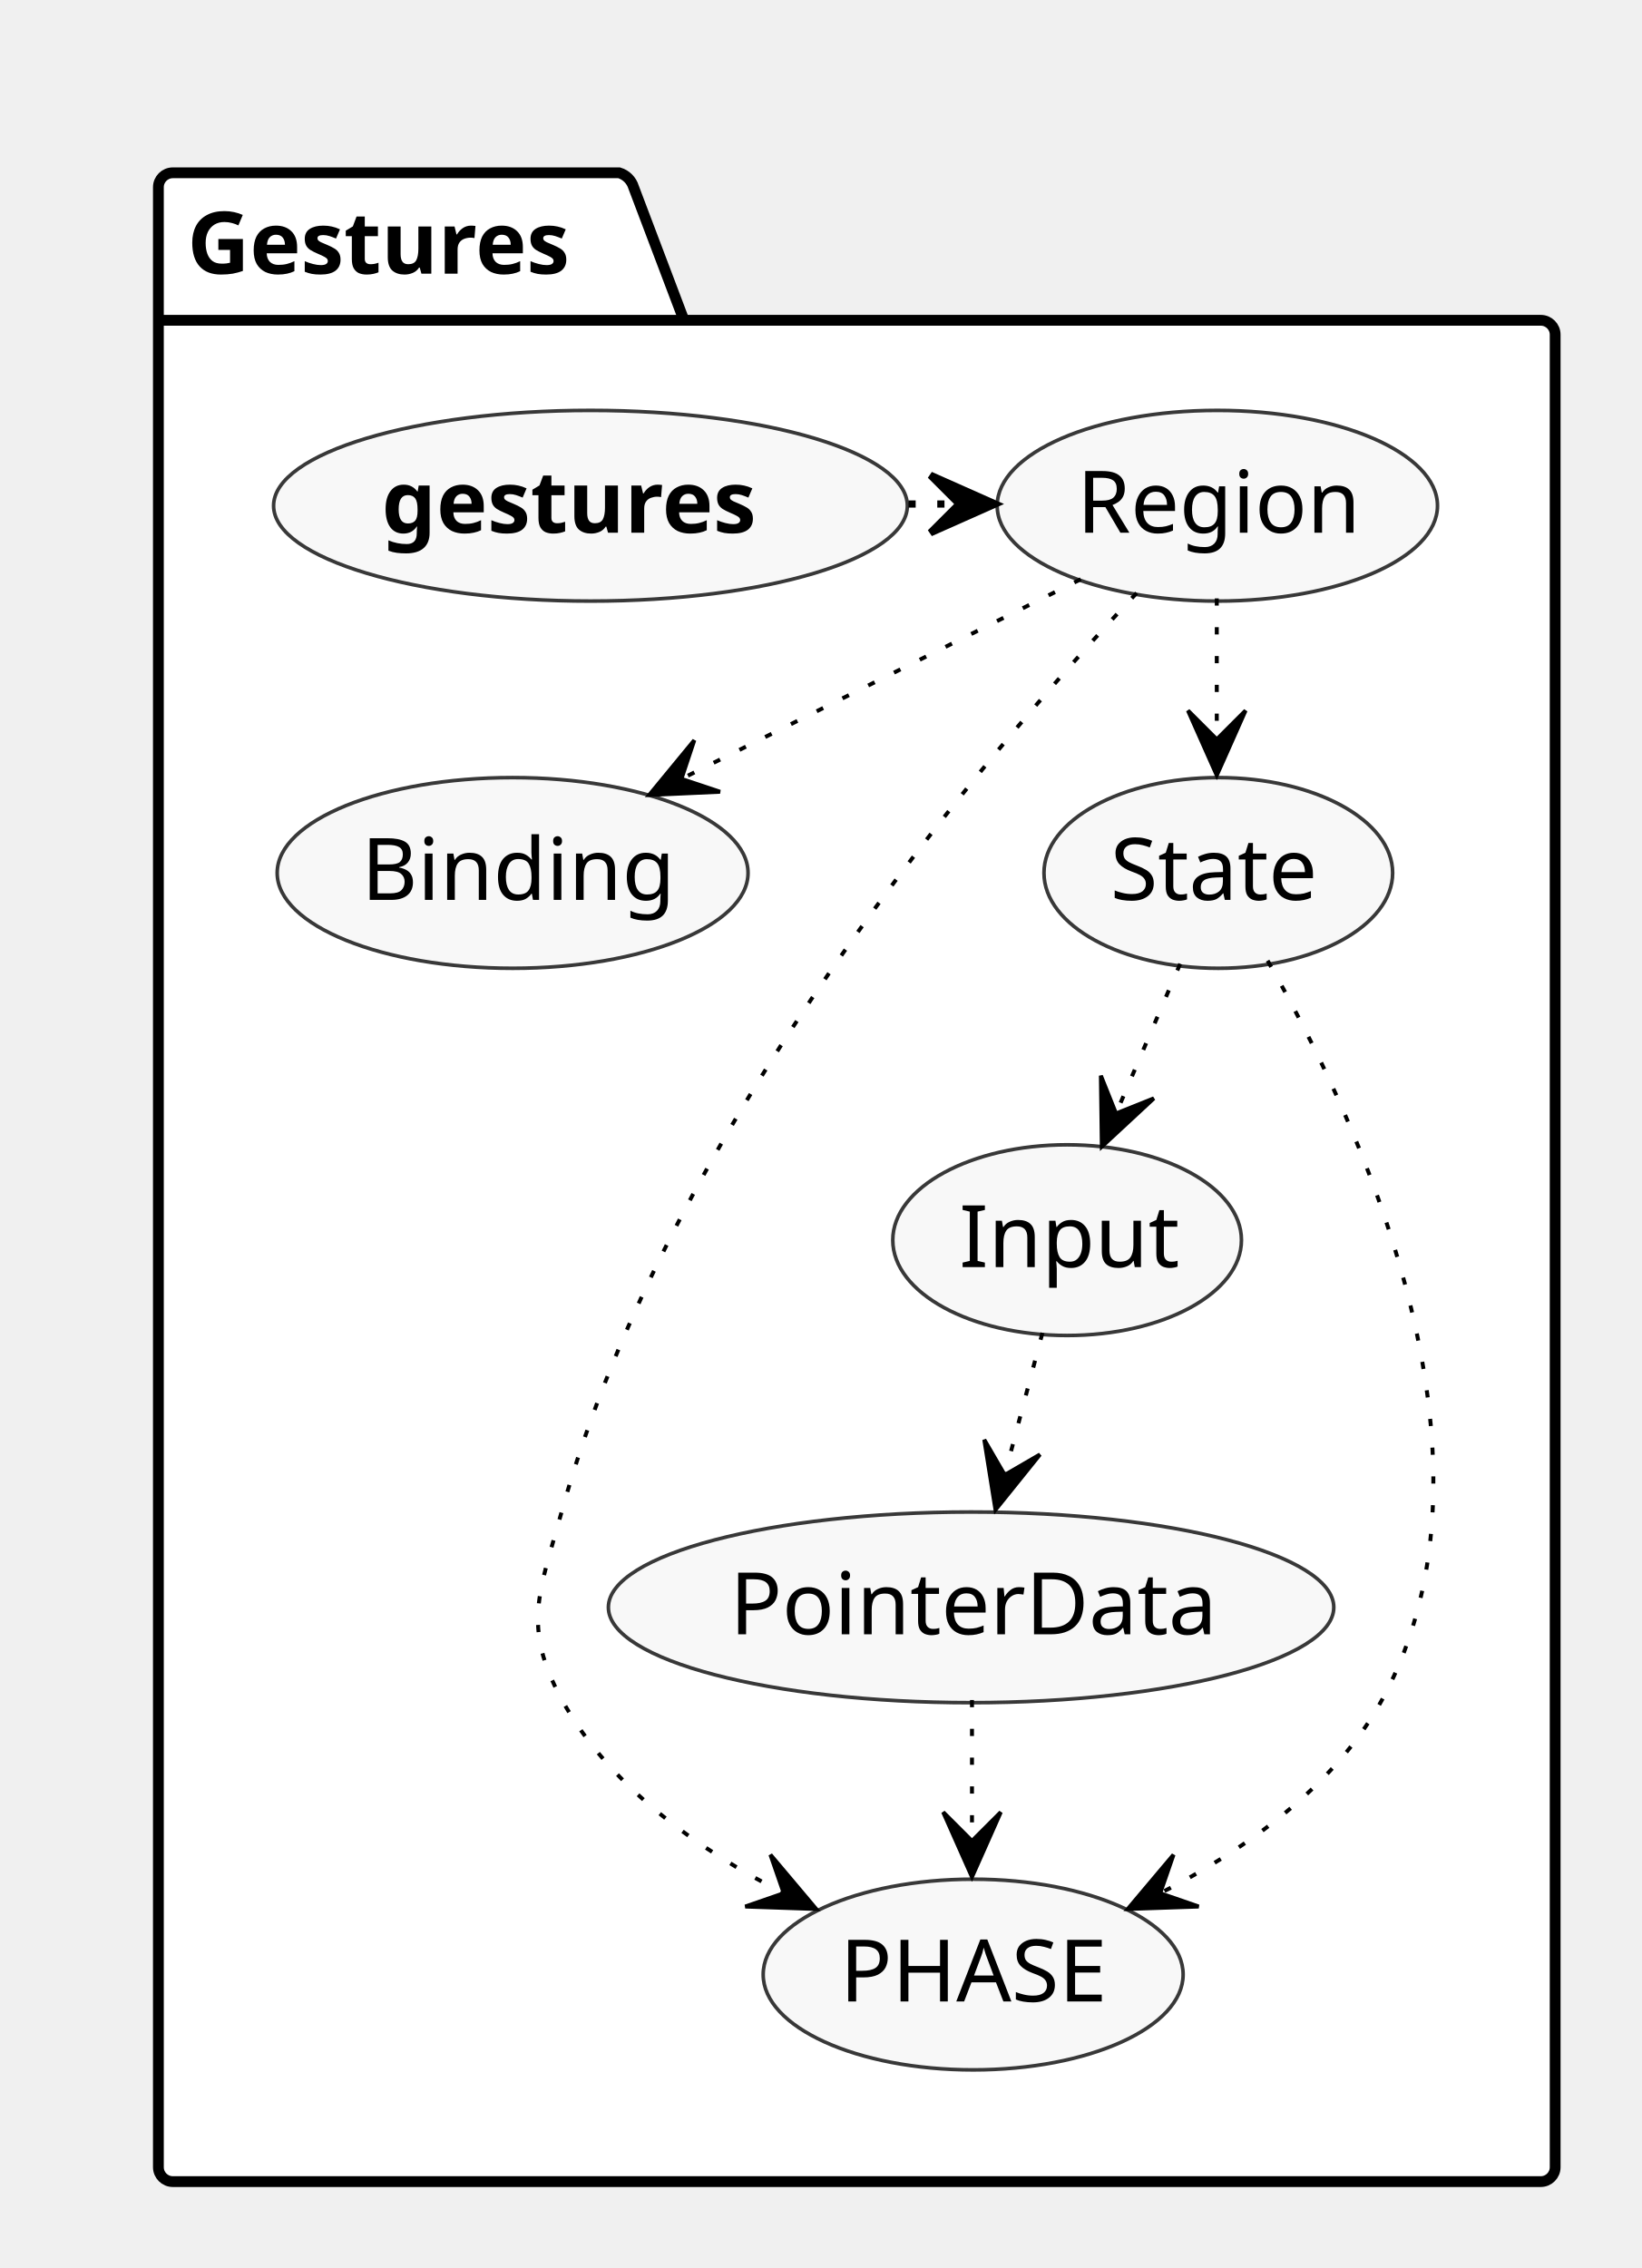
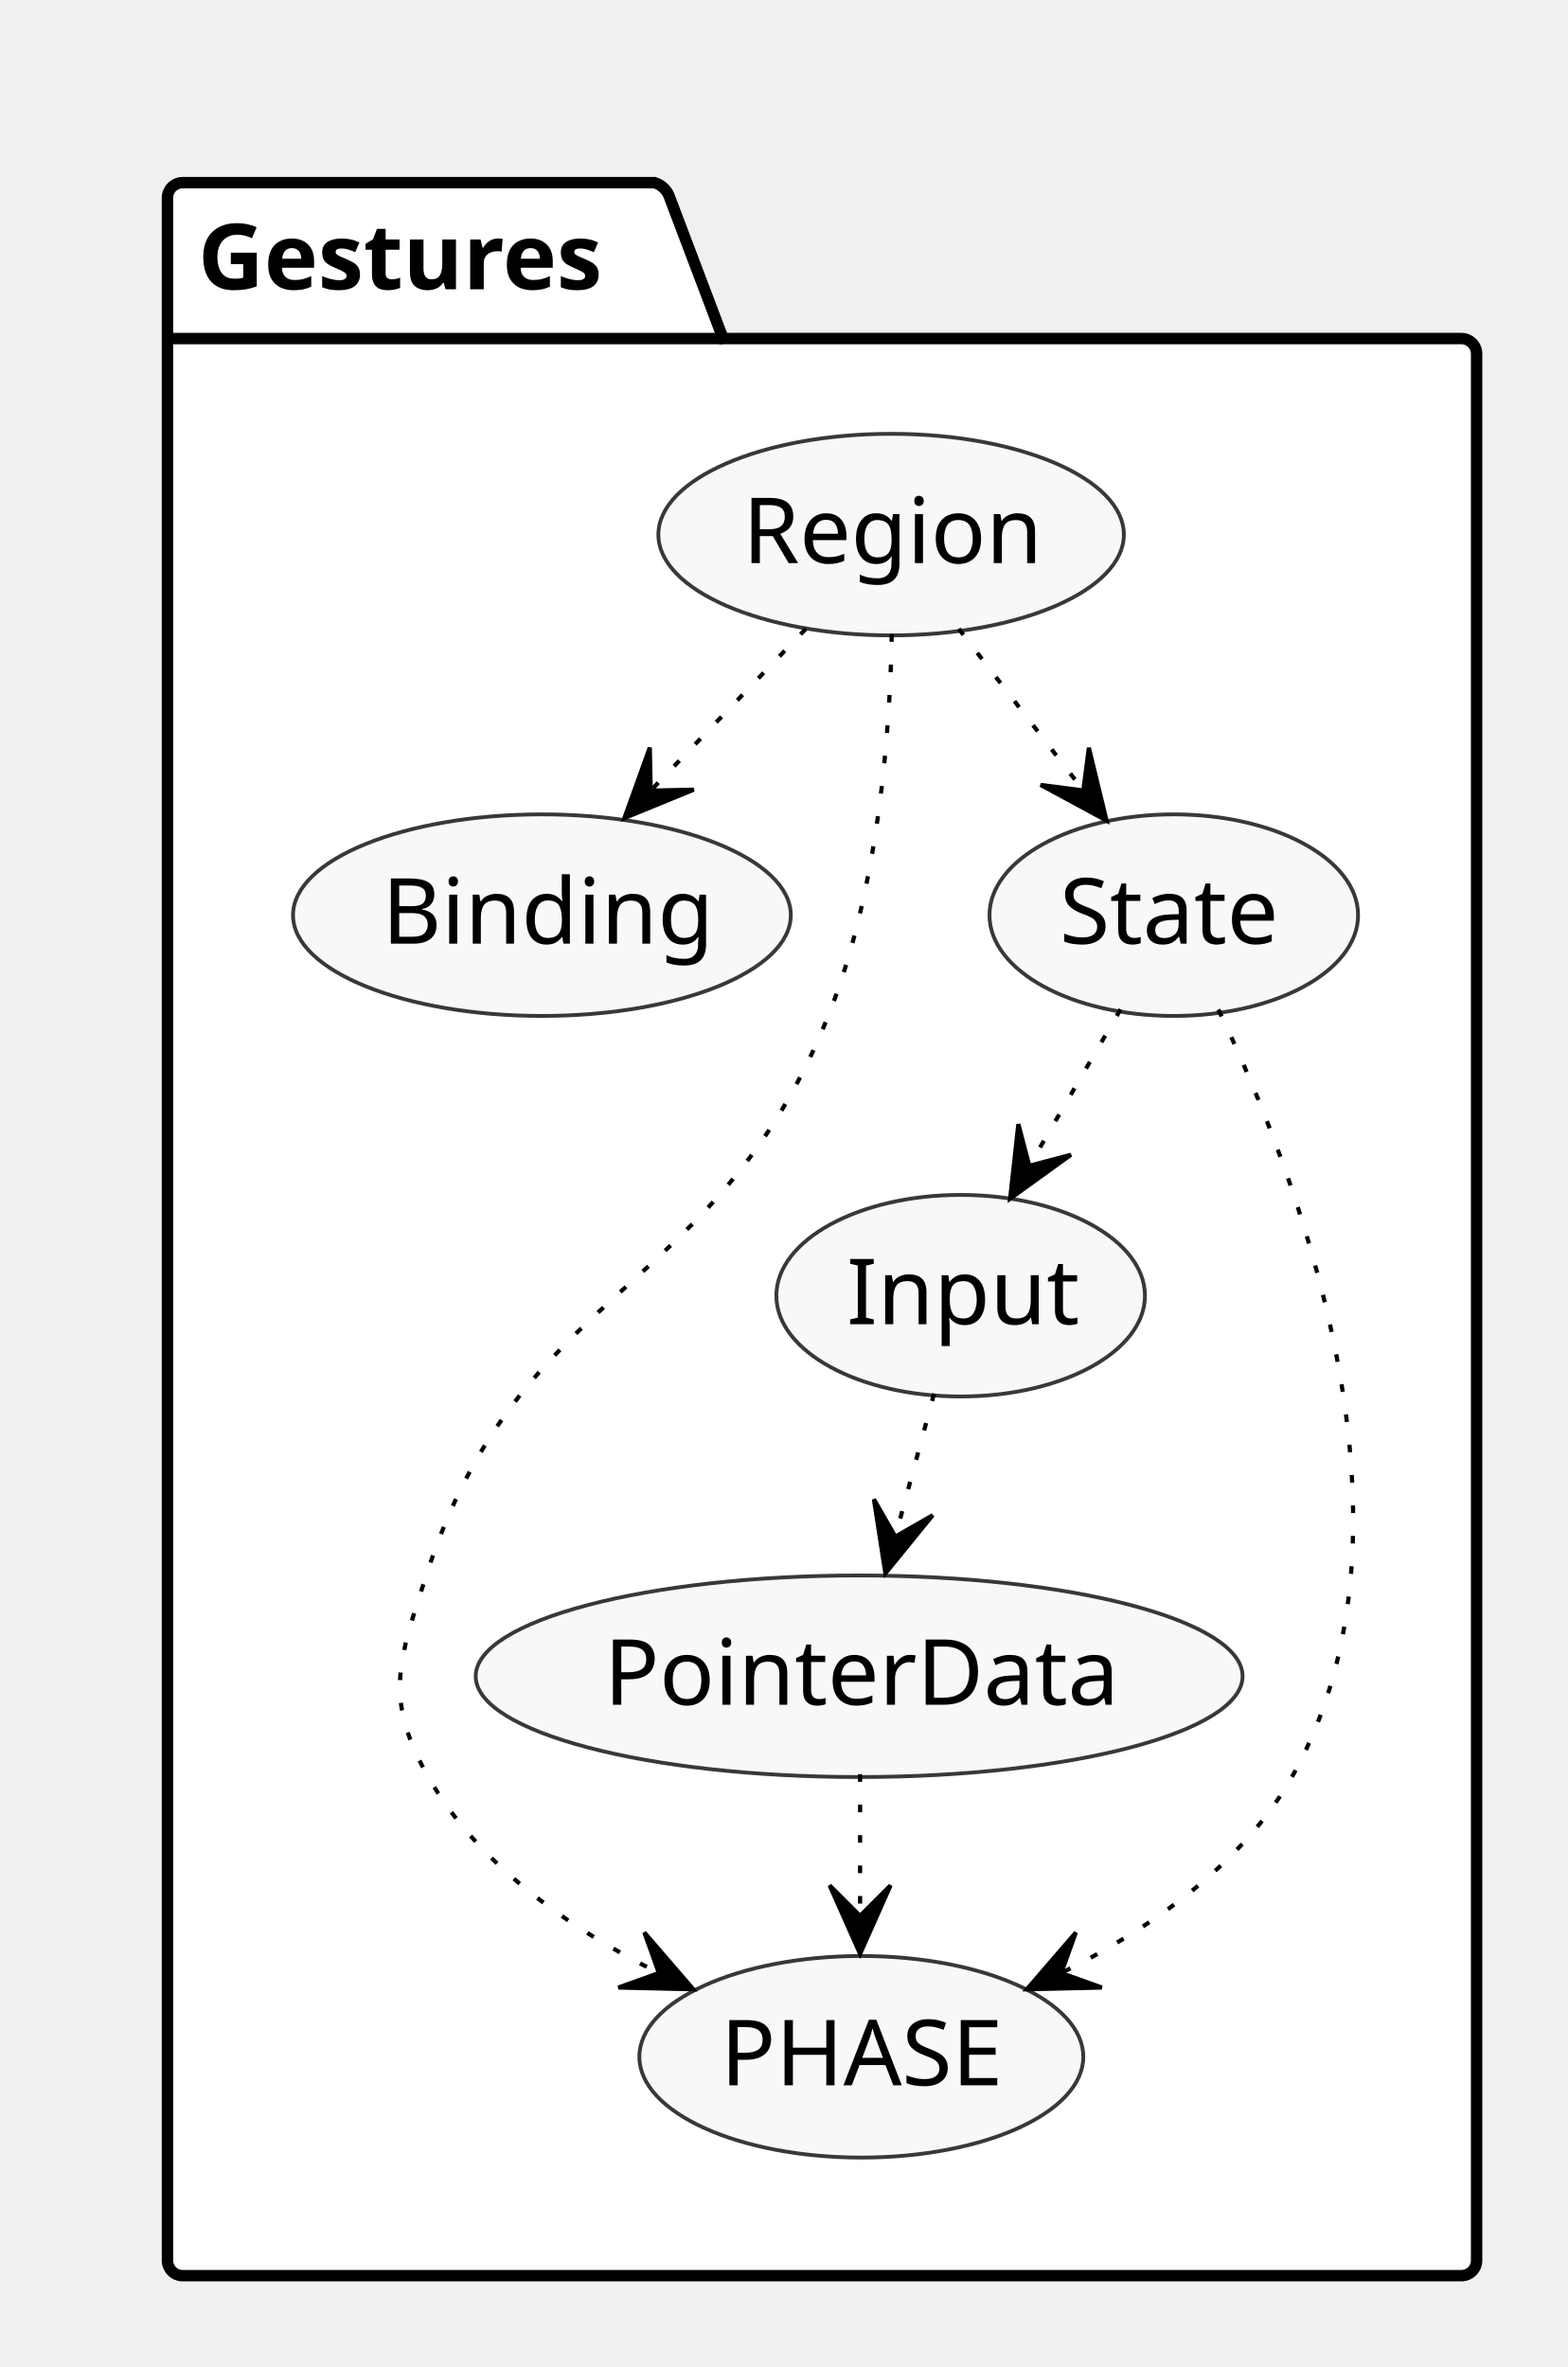
- <svg xmlns="http://www.w3.org/2000/svg" contentScriptType="application/ecmascript" contentStyleType="text/css" height="315px" preserveAspectRatio="none" style="width:228px;height:315px;" version="1.1" viewBox="0 0 228 315" width="228px" zoomAndPan="magnify">
+ <svg xmlns="http://www.w3.org/2000/svg" contentScriptType="application/ecmascript" contentStyleType="text/css" height="311px" preserveAspectRatio="none" style="width:206px;height:311px;" version="1.1" viewBox="0 0 206 311" width="206px" zoomAndPan="magnify">
  <defs />
  <g>
-     <path d="M24,24 L86,24 A3,3 0 0 1 88,26 L95,44.484 L214,44.484 A2,2 0 0 1 216,46.484 L216,301 A2,2 0 0 1 214,303 L24,303 A2,2 0 0 1 22,301 L22,26 A2,2 0 0 1 24,24 " fill="#FFFFFF" style="stroke: #000000; stroke-width: 1.5;" />
+     <path d="M24,24 L86,24 A3,3 0 0 1 88,26 L95,44.484 L192,44.484 A2,2 0 0 1 194,46.484 L194,297 A2,2 0 0 1 192,299 L24,299 A2,2 0 0 1 22,297 L22,26 A2,2 0 0 1 24,24 " fill="#FFFFFF" style="stroke: #000000; stroke-width: 1.5;" />
    <line style="stroke: #000000; stroke-width: 1.5;" x1="22" x2="95" y1="44.484" y2="44.484" />
    <text fill="#000000" font-family="Tahoma, sans-serif" font-size="12" font-weight="bold" lengthAdjust="spacingAndGlyphs" textLength="60" x="26" y="38.006">Gestures</text>
-     <ellipse cx="71.198" cy="121.242" fill="#F8F8F8" rx="32.699" ry="13.242" style="stroke: #383838; stroke-width: 0.5;" />
-     <text fill="#000000" font-family="Tahoma, sans-serif" font-size="12" lengthAdjust="spacingAndGlyphs" textLength="42" x="50.199" y="124.984">Binding</text>
-     <ellipse cx="82.012" cy="70.242" fill="#F8F8F8" rx="44.012" ry="13.242" style="stroke: #383838; stroke-width: 0.5;" />
-     <text fill="#000000" font-family="Tahoma, sans-serif" font-size="12" font-weight="bold" lengthAdjust="spacingAndGlyphs" textLength="58" x="53.012" y="73.984">gestures</text>
-     <ellipse cx="148.213" cy="172.242" fill="#F8F8F8" rx="24.213" ry="13.242" style="stroke: #383838; stroke-width: 0.5;" />
-     <text fill="#000000" font-family="Tahoma, sans-serif" font-size="12" lengthAdjust="spacingAndGlyphs" textLength="30" x="133.213" y="175.984">Input</text>
-     <ellipse cx="135.163" cy="274.242" fill="#F8F8F8" rx="29.163" ry="13.242" style="stroke: #383838; stroke-width: 0.5;" />
-     <text fill="#000000" font-family="Tahoma, sans-serif" font-size="12" lengthAdjust="spacingAndGlyphs" textLength="37" x="116.663" y="277.984">PHASE</text>
-     <ellipse cx="134.876" cy="223.242" fill="#F8F8F8" rx="50.376" ry="13.242" style="stroke: #383838; stroke-width: 0.5;" />
-     <text fill="#000000" font-family="Tahoma, sans-serif" font-size="12" lengthAdjust="spacingAndGlyphs" textLength="67" x="101.376" y="226.984">PointerData</text>
-     <ellipse cx="169.077" cy="70.242" fill="#F8F8F8" rx="30.577" ry="13.242" style="stroke: #383838; stroke-width: 0.5;" />
-     <text fill="#000000" font-family="Tahoma, sans-serif" font-size="12" lengthAdjust="spacingAndGlyphs" textLength="39" x="149.577" y="73.984">Region</text>
-     <ellipse cx="169.213" cy="121.242" fill="#F8F8F8" rx="24.213" ry="13.242" style="stroke: #383838; stroke-width: 0.5;" />
-     <text fill="#000000" font-family="Tahoma, sans-serif" font-size="12" lengthAdjust="spacingAndGlyphs" textLength="30" x="154.213" y="124.984">State</text>
-     <path d="M126.18,70 C128.438,70 130.696,70 132.954,70 " fill="none" id="&lt;b&gt;gestures&lt;/b&gt;-Region" style="stroke: #000000; stroke-width: 1.0; stroke-dasharray: 1.0,3.0;" />
-     <polygon fill="#000000" points="138.223,70,129.223,66,133.223,70,129.223,74,138.223,70" style="stroke: #000000; stroke-width: 1.0;" />
-     <path d="M144.787,185.112 C143.236,190.958 141.346,198.079 139.643,204.501 " fill="none" id="Input-PointerData" style="stroke: #000000; stroke-width: 0.55; stroke-dasharray: 1.0,3.0;" />
-     <polygon fill="#000000" points="138.267,209.687,144.442,202.014,139.55,204.854,136.71,199.962,138.267,209.687" style="stroke: #000000; stroke-width: 0.55;" />
-     <path d="M135,236.112 C135,241.958 135,249.079 135,255.501 " fill="none" id="PointerData-PHASE" style="stroke: #000000; stroke-width: 0.55; stroke-dasharray: 1.0,3.0;" />
-     <polygon fill="#000000" points="135,260.687,139,251.687,135,255.687,131,251.687,135,260.687" style="stroke: #000000; stroke-width: 0.55;" />
-     <path d="M150.105,80.448 C134.344,88.328 111.799,99.6 94.807,108.097 " fill="none" id="Region-Binding" style="stroke: #000000; stroke-width: 0.55; stroke-dasharray: 1.0,3.0;" />
-     <polygon fill="#000000" points="90.172,110.414,100.01,109.966,94.644,108.178,96.432,102.811,90.172,110.414" style="stroke: #000000; stroke-width: 0.55;" />
-     <path d="M157.872,82.362 C137.017,104.586 92.821,156.341 78,210 C74.924,221.138 72.485,225.845 78,236 C84.611,248.173 97.148,256.963 108.785,262.913 " fill="none" id="Region-PHASE" style="stroke: #000000; stroke-width: 0.55; stroke-dasharray: 1.0,3.0;" />
-     <polygon fill="#000000" points="113.355,265.133,107.009,257.601,108.858,262.947,103.512,264.797,113.355,265.133" style="stroke: #000000; stroke-width: 0.55;" />
-     <path d="M169,83.112 C169,88.958 169,96.079 169,102.501 " fill="none" id="Region-State" style="stroke: #000000; stroke-width: 0.55; stroke-dasharray: 1.0,3.0;" />
-     <polygon fill="#000000" points="169,107.687,173,98.687,169,102.687,165,98.687,169,107.687" style="stroke: #000000; stroke-width: 0.55;" />
-     <path d="M163.916,133.862 C161.285,140.001 158.03,147.598 155.149,154.318 " fill="none" id="State-Input" style="stroke: #000000; stroke-width: 0.55; stroke-dasharray: 1.0,3.0;" />
-     <polygon fill="#000000" points="153.037,159.248,160.258,152.55,155.006,154.652,152.904,149.4,153.037,159.248" style="stroke: #000000; stroke-width: 0.55;" />
-     <path d="M176.063,133.425 C188.313,154.842 210.501,201.934 192,236 C185.389,248.173 172.852,256.963 161.215,262.913 " fill="none" id="State-PHASE" style="stroke: #000000; stroke-width: 0.55; stroke-dasharray: 1.0,3.0;" />
-     <polygon fill="#000000" points="156.645,265.133,166.488,264.797,161.142,262.947,162.991,257.601,156.645,265.133" style="stroke: #000000; stroke-width: 0.55;" />
+     <ellipse cx="71.198" cy="120.242" fill="#F8F8F8" rx="32.699" ry="13.242" style="stroke: #383838; stroke-width: 0.5;" />
+     <text fill="#000000" font-family="Tahoma, sans-serif" font-size="12" lengthAdjust="spacingAndGlyphs" textLength="42" x="50.199" y="123.984">Binding</text>
+     <ellipse cx="126.213" cy="170.242" fill="#F8F8F8" rx="24.213" ry="13.242" style="stroke: #383838; stroke-width: 0.5;" />
+     <text fill="#000000" font-family="Tahoma, sans-serif" font-size="12" lengthAdjust="spacingAndGlyphs" textLength="30" x="111.213" y="173.984">Input</text>
+     <ellipse cx="113.163" cy="270.242" fill="#F8F8F8" rx="29.163" ry="13.242" style="stroke: #383838; stroke-width: 0.5;" />
+     <text fill="#000000" font-family="Tahoma, sans-serif" font-size="12" lengthAdjust="spacingAndGlyphs" textLength="37" x="94.663" y="273.984">PHASE</text>
+     <ellipse cx="112.876" cy="220.242" fill="#F8F8F8" rx="50.376" ry="13.242" style="stroke: #383838; stroke-width: 0.5;" />
+     <text fill="#000000" font-family="Tahoma, sans-serif" font-size="12" lengthAdjust="spacingAndGlyphs" textLength="67" x="79.376" y="223.984">PointerData</text>
+     <ellipse cx="117.077" cy="70.242" fill="#F8F8F8" rx="30.577" ry="13.242" style="stroke: #383838; stroke-width: 0.5;" />
+     <text fill="#000000" font-family="Tahoma, sans-serif" font-size="12" lengthAdjust="spacingAndGlyphs" textLength="39" x="97.577" y="73.984">Region</text>
+     <ellipse cx="154.213" cy="120.242" fill="#F8F8F8" rx="24.213" ry="13.242" style="stroke: #383838; stroke-width: 0.5;" />
+     <text fill="#000000" font-family="Tahoma, sans-serif" font-size="12" lengthAdjust="spacingAndGlyphs" textLength="30" x="139.213" y="123.984">State</text>
+     <path d="M122.72,183.112 C121.192,188.754 119.346,195.567 117.676,201.735 " fill="none" id="Input-PointerData" style="stroke: #000000; stroke-width: 0.55; stroke-dasharray: 1.0,3.0;" />
+     <polygon fill="#000000" points="116.325,206.724,122.539,199.083,117.632,201.898,114.817,196.991,116.325,206.724" style="stroke: #000000; stroke-width: 0.55;" />
+     <path d="M113,233.112 C113,238.641 113,245.295 113,251.364 " fill="none" id="PointerData-PHASE" style="stroke: #000000; stroke-width: 0.55; stroke-dasharray: 1.0,3.0;" />
+     <polygon fill="#000000" points="113,256.724,117,247.725,113,251.725,109,247.725,113,256.724" style="stroke: #000000; stroke-width: 0.55;" />
+     <path d="M105.865,82.619 C99.762,88.987 92.126,96.956 85.556,103.811 " fill="none" id="Region-Binding" style="stroke: #000000; stroke-width: 0.55; stroke-dasharray: 1.0,3.0;" />
+     <polygon fill="#000000" points="82.033,107.488,91.147,103.756,85.492,103.878,85.371,98.222,82.033,107.488" style="stroke: #000000; stroke-width: 0.55;" />
+     <path d="M117.161,83.321 C116.932,96.157 115.439,116.639 109,133 C94.186,170.644 68.37,168.484 56,207 C52.467,218.002 50.422,222.88 56,233 C62.584,244.945 74.984,253.475 86.542,259.223 " fill="none" id="Region-PHASE" style="stroke: #000000; stroke-width: 0.55; stroke-dasharray: 1.0,3.0;" />
+     <polygon fill="#000000" points="91.085,261.367,84.653,253.908,86.563,259.233,81.238,261.143,91.085,261.367" style="stroke: #000000; stroke-width: 0.55;" />
+     <path d="M125.957,82.619 C130.845,88.961 136.957,96.891 142.227,103.727 " fill="none" id="Region-State" style="stroke: #000000; stroke-width: 0.55; stroke-dasharray: 1.0,3.0;" />
+     <polygon fill="#000000" points="145.381,107.818,143.056,98.248,142.329,103.857,136.719,103.13,145.381,107.818" style="stroke: #000000; stroke-width: 0.55;" />
+     <path d="M147.222,132.619 C143.645,138.751 139.202,146.368 135.307,153.045 " fill="none" id="State-Input" style="stroke: #000000; stroke-width: 0.55; stroke-dasharray: 1.0,3.0;" />
+     <polygon fill="#000000" points="132.716,157.488,140.704,151.727,135.234,153.168,133.793,147.698,132.716,157.488" style="stroke: #000000; stroke-width: 0.55;" />
+     <path d="M160.073,132.64 C170.29,153.97 188.109,200.144 170,233 C163.416,244.945 151.016,253.475 139.458,259.223 " fill="none" id="State-PHASE" style="stroke: #000000; stroke-width: 0.55; stroke-dasharray: 1.0,3.0;" />
+     <polygon fill="#000000" points="134.915,261.367,144.761,261.143,139.437,259.233,141.346,253.908,134.915,261.367" style="stroke: #000000; stroke-width: 0.55;" />
  </g>
</svg>
